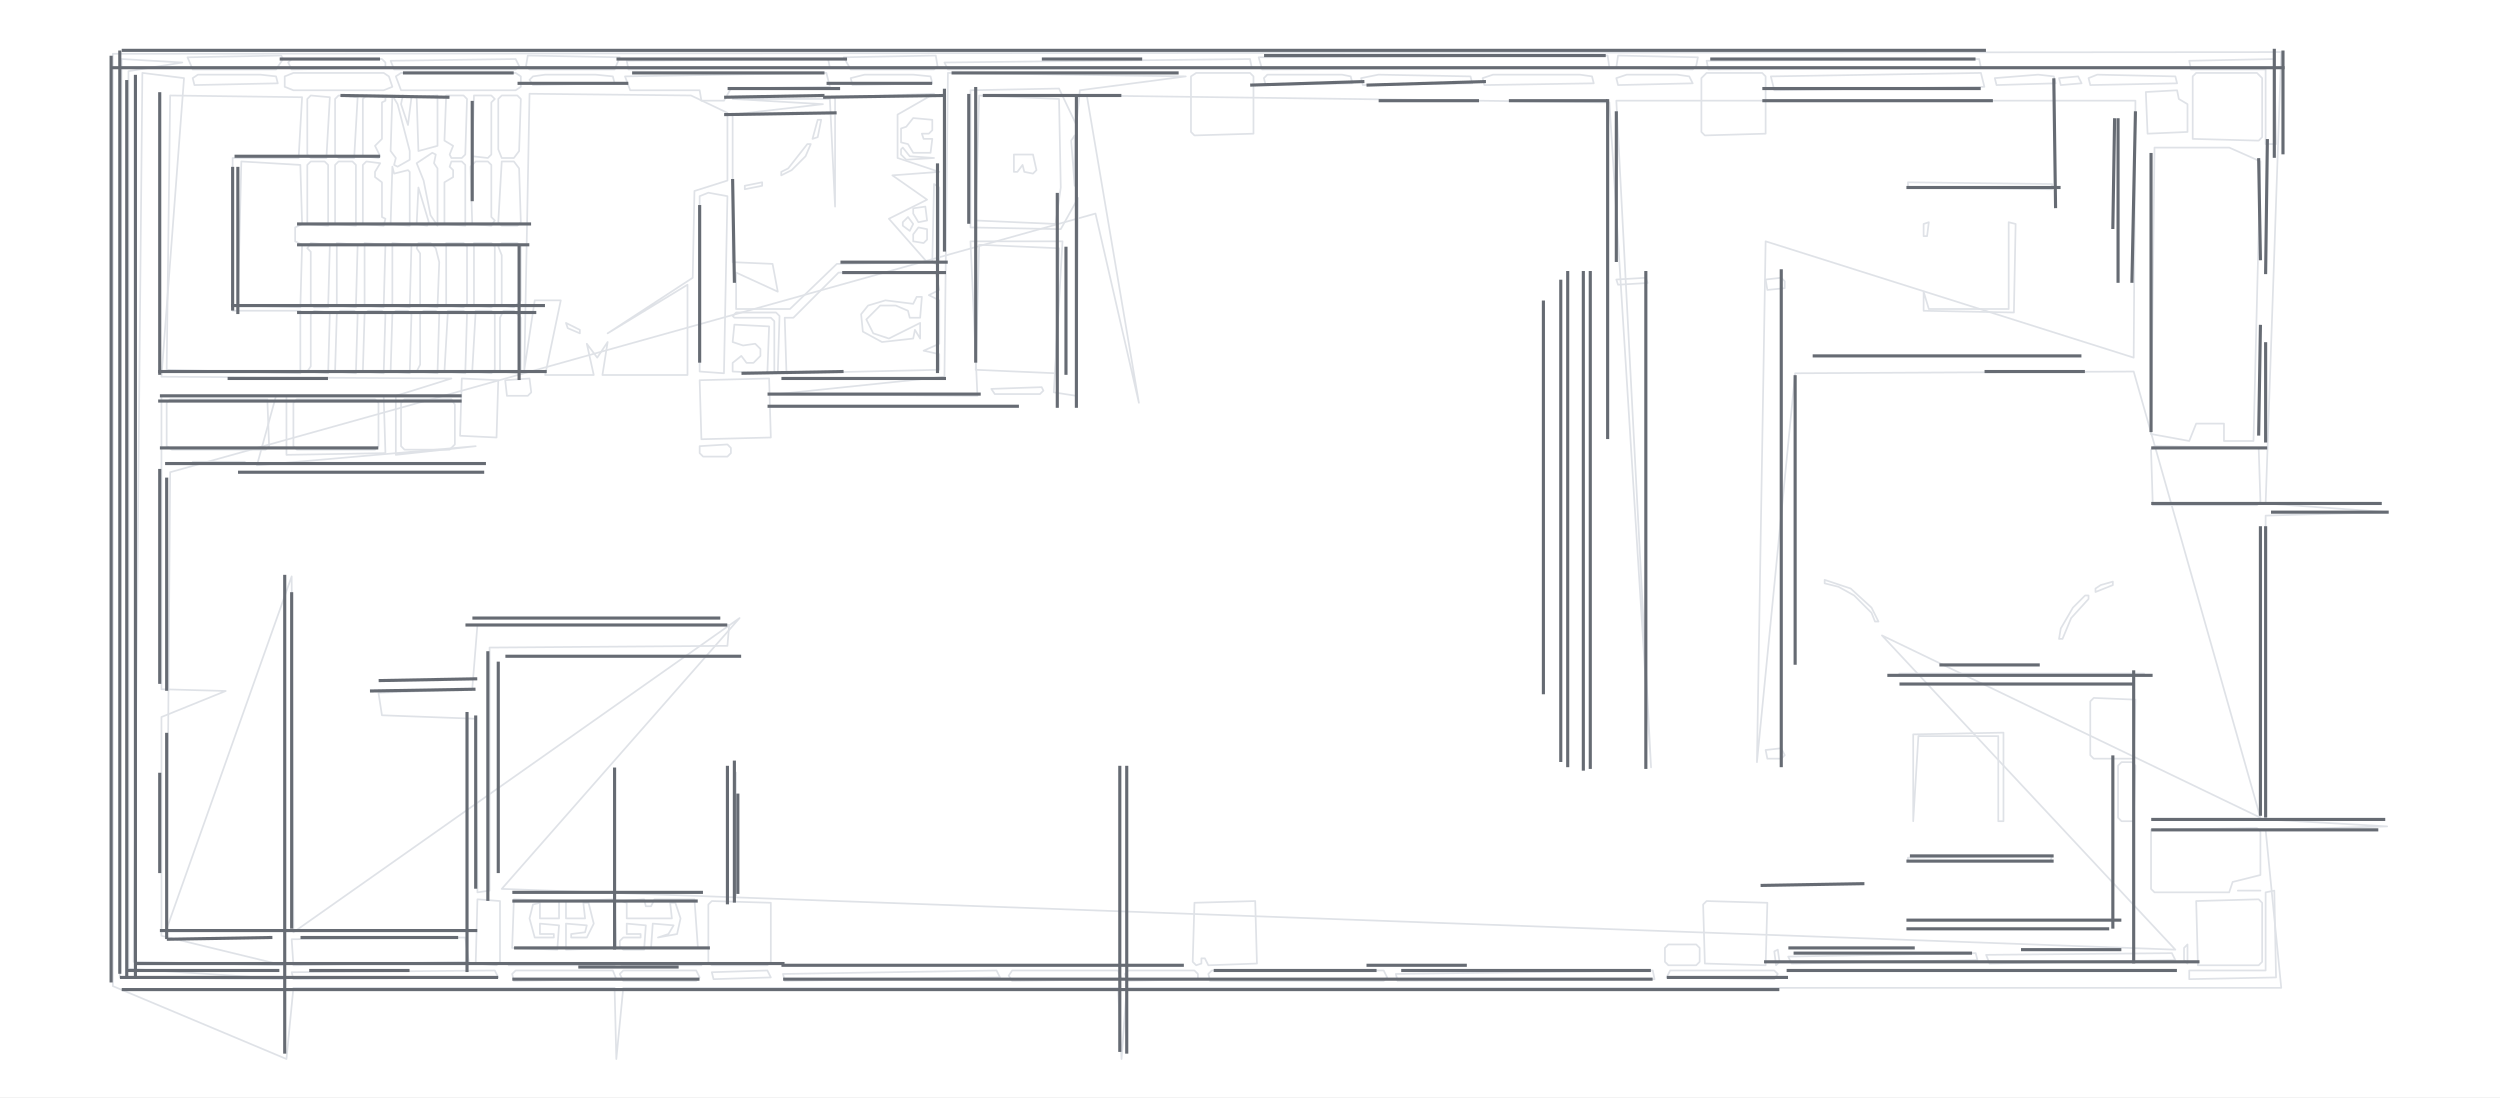
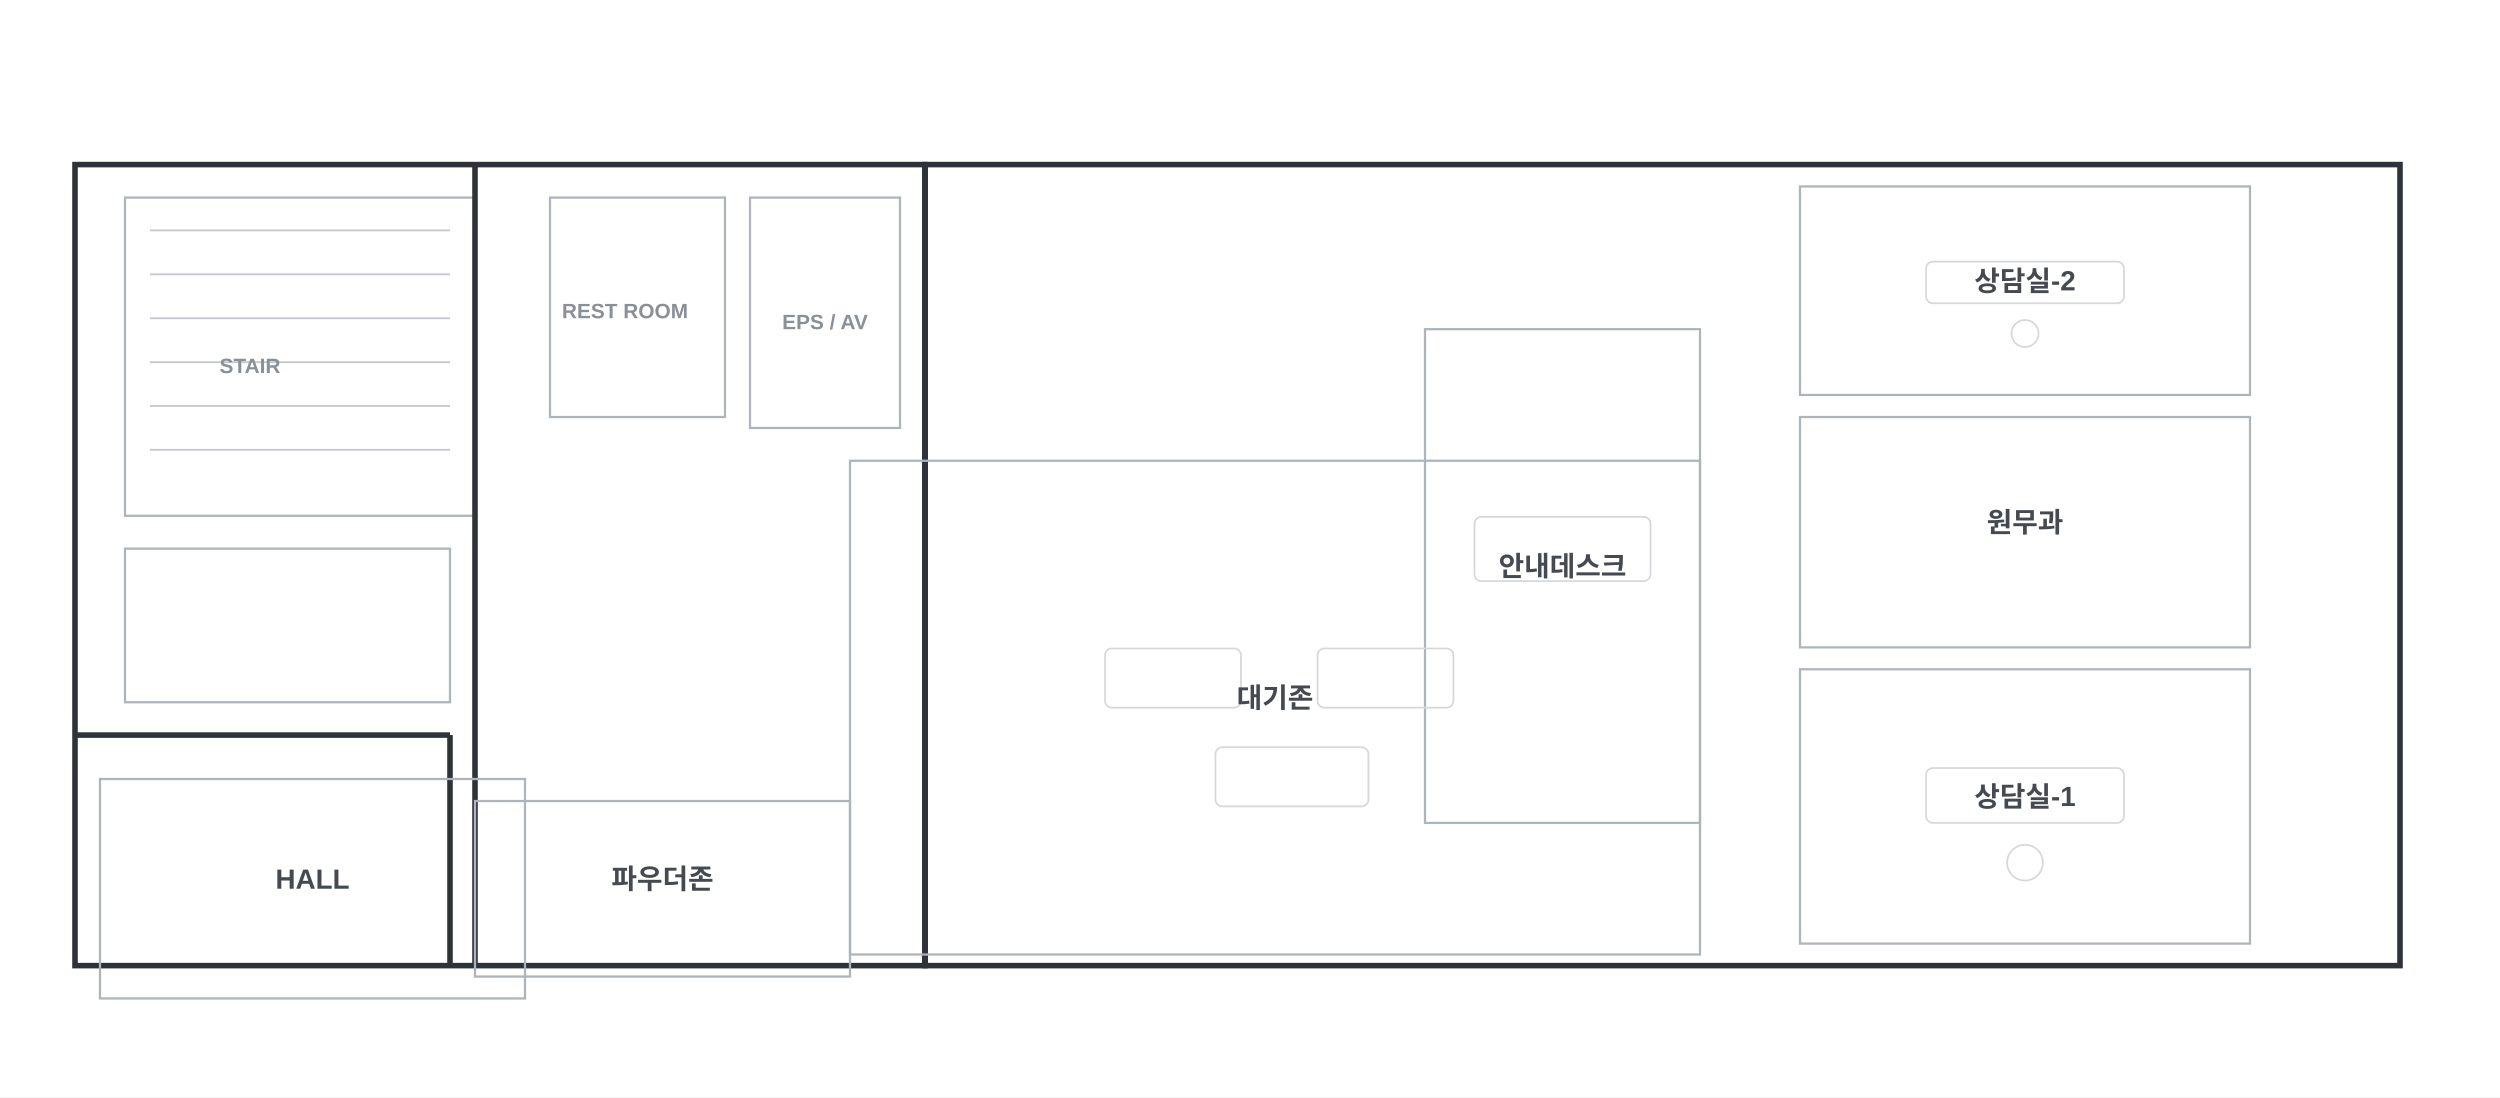
- <svg xmlns="http://www.w3.org/2000/svg" viewBox="0 0 1440 632" preserveAspectRatio="xMidYMid meet" role="img" aria-label="floor plan">
-   <rect width="100%" height="100%" fill="#fff" />
-   <g fill="none" stroke="#dfe2e7" stroke-width="1" vector-effect="non-scaling-stroke" stroke-linejoin="round" stroke-linecap="round">
-     <path d="M 960,563 L 962,559 L 1022,559 L 1024,561 L 1022,564 Z" />
-     <path d="M 804,561 L 952,559 L 953,564 L 805,565 Z" />
-     <path d="M 696,561 L 698,559 L 797,559 L 799,563 L 797,565 L 697,565 Z" />
-     <path d="M 648,561 L 650,559 L 688,559 L 690,561 L 690,564 L 649,565 Z" />
-     <path d="M 581,562 L 583,559 L 644,559 L 646,564 L 583,565 Z" />
-     <path d="M 451,561 L 574,559 L 576,563 L 452,565 Z" />
-     <path d="M 410,560 L 442,559 L 444,563 L 411,564 Z" />
-     <path d="M 357,561 L 359,559 L 401,559 L 403,563 L 401,565 L 359,565 Z" />
-     <path d="M 295,561 L 297,559 L 353,559 L 355,564 L 296,565 Z" />
-     <path d="M 168,560 L 285,559 L 287,563 L 169,564 Z" />
-     <path d="M 358,556 L 404,556 Z" />
-     <path d="M 293,556 L 354,556 Z" />
-     <path d="M 1144,550 L 1251,549 L 1253,553 L 1146,555 Z" />
-     <path d="M 1030,551 L 1138,549 L 1139,553 L 1032,555 Z" />
-     <path d="M 1024,547 L 1025,554 L 1023,556 L 1022,548 Z" />
-     <path d="M 1260,544 L 1260,555 L 1258,553 L 1258,546 Z" />
-     <path d="M 959,546 L 961,544 L 977,544 L 979,546 L 979,554 L 977,556 L 961,556 L 959,554 Z" />
-     <path d="M 168,541 L 268,540 L 270,554 L 169,556 Z" />
-     <path d="M 361,532 L 372,533 L 371,547 L 359,547 L 357,545 L 357,542 L 359,540 L 369,540 L 369,538 L 361,538 Z" />
-     <path d="M 983,519 L 1018,520 L 1017,556 L 982,555 L 981,521 Z" />
-     <path d="M 688,520 L 723,519 L 724,555 L 696,556 L 694,552 L 692,552 L 692,555 L 689,556 L 687,554 Z" />
-     <path d="M 410,519 L 444,520 L 444,554 L 442,556 L 410,556 L 408,554 L 408,521 Z" />
-     <path d="M 1265,519 L 1301,518 L 1303,520 L 1303,554 L 1301,556 L 1266,556 Z" />
-     <path d="M 358,519 L 371,518 L 372,522 L 375,522 L 377,518 L 400,518 L 402,546 L 375,546 L 376,532 L 388,533 L 385,538 L 379,540 L 390,538 L 392,529 L 389,520 L 386,520 L 387,529 L 361,529 L 361,520 Z" />
-     <path d="M 326,519 L 354,518 L 355,546 L 326,547 L 326,532 L 338,533 L 337,537 L 329,538 L 329,540 L 338,540 L 342,532 L 339,520 L 336,520 L 337,529 L 326,529 Z" />
-     <path d="M 296,518 L 322,519 L 322,529 L 311,529 L 311,520 L 307,521 L 305,529 L 308,540 L 319,540 L 319,538 L 311,538 L 311,532 L 322,533 L 321,547 L 295,546 Z" />
-     <path d="M 275,518 L 288,519 L 288,554 L 286,556 L 274,555 Z" />
-     <path d="M 1310,513 L 1311,563 L 1261,564 L 1261,559 L 1305,559 L 1305,514 Z" />
-     <path d="M 1289,513 L 1302,513 Z" />
-     <path d="M 1182,493 L 1099,494 L 1099,496 L 1181,496 Z" />
-     <path d="M 1239,478 L 1300,477 L 1302,479 L 1302,504 L 1286,508 L 1284,514 L 1241,514 L 1239,512 Z" />
-     <path d="M 424,445 L 424,516 Z" />
-     <path d="M 1222,439 L 1228,439 L 1230,441 L 1229,473 L 1222,473 L 1220,471 L 1220,441 Z" />
-     <path d="M 1017,432 L 1026,431 L 1028,435 L 1026,437 L 1018,437 Z" />
-     <path d="M 1102,423 L 1102,473 L 1105,424 L 1151,424 L 1151,473 L 1154,473 L 1154,422 Z" />
-     <path d="M 1206,402 L 1230,403 L 1229,437 L 1206,437 L 1204,435 L 1204,404 Z" />
-     <path d="M 1094,388 L 1235,388 Z" />
-     <path d="M 420,360 L 419,372 L 282,373 L 282,513 L 275,514 L 274,414 L 220,412 L 218,399 L 272,397 L 275,360 Z" />
-     <path d="M 1203,343 L 1201,343 L 1194,350 L 1187,362 L 1186,368 L 1188,368 L 1193,356 L 1203,345 Z" />
-     <path d="M 1217,335 L 1210,337 L 1207,339 L 1207,341 L 1217,337 Z" />
-     <path d="M 1051,334 L 1051,336 L 1059,338 L 1068,343 L 1078,353 L 1080,358 L 1082,358 L 1078,350 L 1066,339 Z" />
-     <path d="M 111,266 L 141,266 Z" />
-     <path d="M 1239,259 L 1241,257 L 1301,258 L 1302,289 L 1300,291 L 1240,291 Z" />
-     <path d="M 403,257 L 419,256 L 421,258 L 421,261 L 419,263 L 405,263 L 403,261 Z" />
-     <path d="M 231,232 L 233,230 L 260,230 L 262,233 L 262,256 L 259,259 L 233,259 L 231,257 Z" />
-     <path d="M 169,232 L 171,230 L 216,230 L 218,232 L 218,257 L 216,259 L 171,259 L 169,257 Z" />
-     <path d="M 96,232 L 98,230 L 154,230 L 155,257 L 153,259 L 99,259 L 96,257 Z" />
-     <path d="M 165,228 L 165,262 L 222,261 L 221,228 Z" />
-     <path d="M 571,224 L 600,223 L 601,225 L 599,227 L 573,227 Z" />
-     <path d="M 403,219 L 443,218 L 444,252 L 404,253 Z" />
-     <path d="M 291,219 L 305,218 L 306,226 L 304,228 L 292,228 Z" />
-     <path d="M 266,218 L 287,219 L 286,252 L 265,251 Z" />
-     <path d="M 423,187 L 443,188 L 442,215 L 422,214 L 422,209 L 427,205 L 430,209 L 434,209 L 438,205 L 438,201 L 435,198 L 428,199 L 422,197 Z" />
-     <path d="M 326,186 L 327,189 L 334,192 L 334,190 Z" />
-     <path d="M 424,180 L 447,180 L 449,182 L 448,215 L 446,214 L 446,185 L 444,183 L 423,183 L 422,182 Z" />
-     <path d="M 290,179 L 296,179 L 300,183 L 300,213 L 298,215 L 288,214 L 288,183 Z" />
-     <path d="M 274,179 L 283,179 L 285,181 L 285,213 L 283,215 L 272,214 Z" />
-     <path d="M 258,179 L 267,179 L 269,181 L 268,215 L 256,214 Z" />
-     <path d="M 244,179 L 251,179 L 253,181 L 252,215 L 240,214 L 242,210 L 242,181 Z" />
-     <path d="M 228,179 L 235,179 L 237,181 L 236,215 L 225,214 L 226,181 Z" />
-     <path d="M 212,179 L 220,179 L 222,181 L 221,215 L 209,214 L 210,181 Z" />
-     <path d="M 196,179 L 204,179 L 206,181 L 205,215 L 193,214 L 194,181 Z" />
-     <path d="M 181,179 L 190,180 L 189,215 L 177,214 L 179,211 L 179,181 Z" />
-     <path d="M 531,171 L 528,171 L 526,175 L 510,173 L 500,176 L 496,181 L 497,191 L 508,197 L 526,195 L 527,190 L 530,195 L 530,186 L 512,195 L 503,192 L 499,184 L 507,176 L 516,176 L 523,179 L 524,183 L 530,183 Z" />
-     <path d="M 1017,161 L 1026,160 L 1028,162 L 1028,166 L 1018,167 Z" />
-     <path d="M 931,161 L 948,160 L 949,163 L 932,164 Z" />
-     <path d="M 452,183 L 457,183 L 483,157 L 539,157 L 541,167 L 535,170 L 541,173 L 541,198 L 532,202 L 541,204 L 541,213 L 453,215 Z" />
-     <path d="M 564,141 L 610,143 L 608,215 L 562,213 Z" />
-     <path d="M 289,140 L 298,140 L 300,142 L 300,173 L 296,177 L 289,176 L 289,147 L 287,142 Z" />
-     <path d="M 273,140 L 283,140 L 285,142 L 285,175 L 283,177 L 273,176 Z" />
-     <path d="M 257,140 L 267,140 L 269,142 L 269,175 L 267,177 L 257,176 Z" />
-     <path d="M 241,140 L 248,140 L 251,143 L 253,151 L 252,177 L 242,176 L 242,146 L 240,143 Z" />
-     <path d="M 226,140 L 237,141 L 236,177 L 226,176 Z" />
-     <path d="M 210,140 L 222,141 L 221,177 L 210,176 Z" />
-     <path d="M 194,140 L 206,141 L 205,177 L 194,176 Z" />
-     <path d="M 179,140 L 190,141 L 189,177 L 181,177 L 179,175 L 179,145 L 177,143 Z" />
-     <path d="M 529,131 L 534,132 L 534,138 L 532,140 L 526,139 L 526,135 Z" />
-     <path d="M 1161,129 L 1157,128 L 1157,178 L 1111,178 L 1108,168 L 1108,179 L 1160,180 Z" />
-     <path d="M 1111,128 L 1108,129 L 1108,136 L 1110,136 Z" />
-     <path d="M 523,125 L 526,129 L 524,133 L 520,130 L 520,128 Z" />
-     <path d="M 526,120 L 533,119 L 534,127 L 529,128 L 526,123 Z" />
-     <path d="M 408,111 L 419,113 L 417,215 L 403,214 L 403,113 Z" />
-     <path d="M 241,108 L 247,128 L 246,130 L 240,129 Z" />
-     <path d="M 538,106 L 541,108 L 541,150 L 539,152 L 537,151 Z" />
-     <path d="M 1099,105 L 1099,108 L 1182,109 L 1182,106 Z" />
-     <path d="M 439,105 L 429,107 L 429,109 L 439,107 Z" />
-     <path d="M 226,96 L 227,100 L 235,98 L 236,99 L 236,130 L 225,129 Z" />
-     <path d="M 289,93 L 296,93 L 299,97 L 300,128 L 298,130 L 289,130 L 287,128 Z" />
-     <path d="M 274,93 L 281,93 L 283,95 L 283,125 L 285,127 L 283,130 L 272,129 L 271,96 Z" />
-     <path d="M 260,93 L 266,93 L 268,95 L 268,130 L 256,129 L 256,105 L 261,102 L 261,98 L 259,96 Z" />
-     <path d="M 211,93 L 219,94 L 216,99 L 216,102 L 220,105 L 220,125 L 222,126 L 221,130 L 209,129 L 209,95 Z" />
-     <path d="M 195,93 L 203,93 L 205,95 L 205,130 L 193,129 L 193,95 Z" />
-     <path d="M 179,93 L 187,93 L 189,95 L 189,130 L 177,129 L 177,95 Z" />
-     <path d="M 139,93 L 173,95 L 174,129 L 170,131 L 170,139 L 174,141 L 173,177 L 137,176 Z" />
-     <path d="M 584,89 L 584,99 L 586,99 L 589,95 L 590,99 L 595,100 L 597,98 L 595,89 Z" />
-     <path d="M 249,88 L 251,89 L 250,94 L 252,97 L 252,130 L 248,124 L 244,104 L 240,94 Z" />
-     <path d="M 1241,85 L 1284,85 L 1302,93 L 1298,254 L 1281,254 L 1281,244 L 1265,244 L 1261,254 L 1239,250 Z" />
-     <path d="M 519,86 L 520,85 L 524,90 L 538,91 L 522,92 L 519,89 Z" />
-     <path d="M 467,83 L 465,83 L 454,97 L 450,99 L 450,101 L 456,98 L 464,90 Z" />
-     <path d="M 619,78 L 619,107 L 617,81 Z" />
-     <path d="M 526,68 L 537,69 L 537,75 L 535,77 L 531,77 L 532,80 L 537,80 L 536,88 L 526,88 L 523,83 L 519,82 L 519,74 L 522,73 Z" />
-     <path d="M 473,69 L 471,69 L 468,80 L 471,79 Z" />
-     <path d="M 564,55 L 610,57 L 611,108 L 608,129 L 562,127 Z" />
-     <path d="M 289,55 L 298,55 L 300,57 L 299,87 L 296,91 L 289,91 L 287,86 L 287,57 Z" />
-     <path d="M 273,55 L 283,55 L 285,57 L 283,59 L 283,89 L 281,91 L 272,90 Z" />
-     <path d="M 257,55 L 267,55 L 269,57 L 268,89 L 266,91 L 260,91 L 259,89 L 261,84 L 256,81 Z" />
-     <path d="M 252,55 L 252,84 L 241,87 L 240,56 Z" />
-     <path d="M 232,55 L 237,56 L 235,72 L 231,60 Z" />
-     <path d="M 226,55 L 229,60 L 236,87 L 236,92 L 229,96 L 227,95 L 228,91 L 225,87 Z" />
-     <path d="M 211,55 L 222,56 L 222,58 L 220,59 L 220,80 L 216,84 L 219,90 L 218,91 L 209,90 L 209,57 Z" />
-     <path d="M 195,55 L 206,56 L 204,91 L 195,91 L 193,89 L 193,57 Z" />
-     <path d="M 179,55 L 190,56 L 188,91 L 179,91 L 177,89 L 177,57 Z" />
-     <path d="M 538,54 L 517,66 L 517,91 L 541,99 L 514,101 L 534,115 L 512,126 L 534,151 L 482,152 L 455,178 L 424,178 L 424,157 L 448,168 L 445,152 L 422,151 L 422,66 L 474,60 L 422,57 L 478,57 L 481,119 L 481,56 Z" />
-     <path d="M 305,54 L 398,55 L 419,65 L 419,104 L 400,110 L 399,160 L 350,192 L 396,164 L 396,216 L 347,216 L 350,197 L 344,206 L 338,198 L 342,216 L 314,216 L 323,173 L 308,173 L 302,213 Z" />
-     <path d="M 98,55 L 174,56 L 172,91 L 134,91 L 134,179 L 173,179 L 173,215 L 96,213 Z" />
-     <path d="M 1236,53 L 1254,52 L 1255,57 L 1260,60 L 1260,76 L 1237,77 Z" />
-     <path d="M 1230,58 L 1229,206 L 1017,139 L 1012,439 L 1034,215 L 1229,214 L 1302,471 L 1084,366 L 1253,547 L 289,512 L 426,356 L 169,537 L 168,332 L 96,535 L 98,272 L 631,123 L 656,232 L 626,55 L 927,59 L 951,442 L 931,58 Z" />
-     <path d="M 1186,45 L 1197,44 L 1199,48 L 1187,49 Z" />
-     <path d="M 1203,45 L 1208,43 L 1253,44 L 1254,48 L 1204,49 Z" />
-     <path d="M 1149,45 L 1174,43 L 1183,44 L 1184,48 L 1150,49 Z" />
-     <path d="M 931,45 L 937,43 L 966,43 L 973,44 L 975,48 L 932,49 Z" />
-     <path d="M 854,45 L 860,43 L 910,43 L 917,44 L 918,48 L 855,49 Z" />
-     <path d="M 784,45 L 794,43 L 847,44 L 848,48 L 785,49 Z" />
-     <path d="M 728,45 L 730,43 L 773,43 L 778,44 L 779,48 L 729,49 Z" />
-     <path d="M 490,45 L 498,43 L 526,43 L 536,44 L 537,48 L 491,49 Z" />
-     <path d="M 305,46 L 307,44 L 314,43 L 343,43 L 353,44 L 354,48 L 307,49 Z" />
-     <path d="M 111,45 L 114,43 L 150,43 L 159,44 L 160,48 L 112,49 Z" />
-     <path d="M 1265,42 L 1300,42 L 1303,45 L 1303,79 L 1301,81 L 1263,80 L 1263,44 Z" />
-     <path d="M 1020,44 L 1141,42 L 1143,50 L 1022,52 Z" />
-     <path d="M 980,45 L 983,42 L 1015,42 L 1017,44 L 1017,77 L 982,78 L 980,76 Z" />
-     <path d="M 686,44 L 689,42 L 720,42 L 722,44 L 722,77 L 688,78 L 686,76 Z" />
-     <path d="M 683,44 L 622,52 L 620,72 L 610,51 L 559,52 L 559,131 L 611,132 L 621,114 L 620,228 L 607,226 L 612,139 L 559,139 L 563,228 L 448,227 L 544,217 L 546,42 Z" />
-     <path d="M 360,44 L 476,42 L 478,50 L 421,51 L 417,58 L 404,58 L 403,52 L 363,52 Z" />
-     <path d="M 228,44 L 231,42 L 297,42 L 300,44 L 300,50 L 297,52 L 231,52 Z" />
-     <path d="M 164,44 L 169,42 L 221,42 L 224,44 L 226,50 L 221,52 L 169,52 L 164,50 Z" />
-     <path d="M 82,42 L 106,45 L 93,217 L 260,218 L 228,228 L 228,262 L 274,257 L 148,268 L 159,228 L 93,228 L 93,397 L 130,398 L 93,413 L 93,539 L 163,556 L 77,554 Z" />
-     <path d="M 1261,35 L 1310,34 L 1311,83 L 1305,83 L 1305,40 L 1262,40 Z" />
-     <path d="M 983,35 L 1140,34 L 1141,39 L 984,40 Z" />
-     <path d="M 544,36 L 720,34 L 721,39 L 546,40 Z" />
-     <path d="M 361,35 L 477,34 L 478,39 L 362,40 Z" />
-     <path d="M 225,35 L 297,34 L 299,38 L 297,40 L 227,40 Z" />
-     <path d="M 166,36 L 168,34 L 220,34 L 222,36 L 222,39 L 168,40 Z" />
-     <path d="M 70,34 L 105,36 L 74,41 L 74,558 L 164,564 L 69,563 Z" />
-     <path d="M 931,39 L 932,32 L 978,33 L 977,38 L 975,40 Z" />
-     <path d="M 725,33 L 926,32 L 927,39 L 727,40 Z" />
-     <path d="M 486,33 L 539,32 L 540,38 L 538,40 L 490,40 Z" />
-     <path d="M 303,38 L 304,32 L 357,33 L 354,40 L 305,40 Z" />
-     <path d="M 108,33 L 162,32 L 163,34 L 159,40 L 111,40 Z" />
-     <path d="M 65,31 L 65,568 L 165,610 L 169,569 L 354,569 L 355,610 L 359,569 L 644,569 L 646,610 L 649,569 L 1314,569 L 1305,478 L 1375,476 L 1305,472 L 1305,297 L 1375,295 L 1305,290 L 1314,30 Z" />
+ <svg xmlns="http://www.w3.org/2000/svg" viewBox="0 0 1440 632" preserveAspectRatio="xMidYMid meet" role="img" aria-label="2층 평면도" data-floor="2">
+   <style>
+     .bg{fill:#fff}.wallbox{fill:none;stroke:#2e3239;stroke-width:3.2;vector-effect:non-scaling-stroke}.minorbox{fill:none;stroke:#aeb4bc;stroke-width:1.3;vector-effect:non-scaling-stroke}.wall{stroke:#2e3239;stroke-width:3.2;vector-effect:non-scaling-stroke}.minor{stroke:#c5c9cf;stroke-width:1.1;vector-effect:non-scaling-stroke}.furniture{fill:none;stroke:#d4d7dc;stroke-width:1;vector-effect:non-scaling-stroke}.floor-zone{cursor:pointer;outline:none}.floor-zone-hit{fill:#232176;fill-opacity:0;stroke:transparent;stroke-width:1;transition:fill-opacity .14s ease,stroke .14s ease}.floor-zone:hover .floor-zone-hit,.floor-zone:focus .floor-zone-hit{fill-opacity:.055;stroke:#232176;stroke-width:1.2}.floor-zone.is-selected .floor-zone-hit{fill-opacity:.105;stroke:#232176;stroke-width:2}.zone-label{font:700 16px Arial,sans-serif;fill:#454a52;pointer-events:none;text-anchor:middle}.zone-sub{font:600 11px Arial,sans-serif;fill:#8a9098;pointer-events:none;text-anchor:middle}.core-label{font:700 12px Arial,sans-serif;fill:#8a9098}.zone-treatment.is-selected .floor-zone-hit{fill-opacity:.11}.zone-waiting.is-selected .floor-zone-hit{fill-opacity:.08}
+     </style>
+   <rect class="bg" width="100%" height="100%" />
+   <rect class="wallbox" x="43.2" y="94.8" width="489.6" height="461.4" rx="0" />
+   <rect class="minorbox" x="72.0" y="113.8" width="201.6" height="183.3" rx="0" />
+   <line class="minor" x1="86.4" y1="132.7" x2="259.2" y2="132.7" />
+   <line class="minor" x1="86.4" y1="158.0" x2="259.2" y2="158.0" />
+   <line class="minor" x1="86.4" y1="183.3" x2="259.2" y2="183.3" />
+   <line class="minor" x1="86.4" y1="208.6" x2="259.2" y2="208.6" />
+   <line class="minor" x1="86.4" y1="233.8" x2="259.2" y2="233.8" />
+   <line class="minor" x1="86.4" y1="259.1" x2="259.2" y2="259.1" />
+   <rect class="minorbox" x="316.8" y="113.8" width="100.8" height="126.4" rx="0" />
+   <rect class="minorbox" x="432.0" y="113.8" width="86.4" height="132.7" rx="0" />
+   <rect class="minorbox" x="72.0" y="316.0" width="187.2" height="88.5" rx="0" />
+   <line class="wall" x1="273.6" y1="94.8" x2="273.6" y2="556.2" />
+   <line class="wall" x1="532.8" y1="94.8" x2="532.8" y2="556.2" />
+   <line class="wall" x1="43.2" y1="423.4" x2="259.2" y2="423.4" />
+   <line class="wall" x1="259.2" y1="423.4" x2="259.2" y2="556.2" />
+   <rect class="wallbox" x="532.8" y="94.8" width="849.6" height="461.4" rx="0" />
+   <rect class="minorbox" x="57.6" y="448.7" width="244.8" height="126.4" />
+   <rect class="minorbox" x="273.6" y="461.4" width="216.0" height="101.1" />
+   <rect class="minorbox" x="489.6" y="265.4" width="489.6" height="284.4" />
+   <rect class="minorbox" x="820.8" y="189.6" width="158.4" height="284.4" />
+   <rect class="minorbox" x="1036.8" y="385.5" width="259.2" height="158.0" />
+   <rect class="minorbox" x="1036.8" y="240.2" width="259.2" height="132.7" />
+   <rect class="minorbox" x="1036.8" y="107.4" width="259.2" height="120.1" />
+   <rect class="furniture" x="636.5" y="373.5" width="78.3" height="34.1" rx="4" />
+   <rect class="furniture" x="758.9" y="373.5" width="78.3" height="34.1" rx="4" />
+   <rect class="furniture" x="700.1" y="430.4" width="88.1" height="34.1" rx="4" />
+   <rect class="furniture" x="849.3" y="297.7" width="101.4" height="37.0" rx="4" />
+   <rect class="furniture" x="1109.4" y="442.4" width="114.0" height="31.6" rx="4" />
+   <circle class="furniture" cx="1166.4" cy="496.9" r="10.3" />
+   <rect class="furniture" x="1109.4" y="150.7" width="114.0" height="24.0" rx="4" />
+   <circle class="furniture" cx="1166.4" cy="192.1" r="7.8" />
+   <g class="floor-zone zone-common" tabindex="0" role="button" data-zone-key="hall" data-zone-label="HALL" data-zone-type="common" data-zone-bounds="4,71,17,20" aria-label="HALL">
+     <path class="floor-zone-hit" d="M 57.6 448.7 H 302.4 V 575.1 H 57.6 Z" />
+     <text class="zone-label" x="180.0" y="511.9">HALL</text>
  </g>
-   <g fill="none" stroke="#666b73" stroke-width="1.8" vector-effect="non-scaling-stroke" stroke-linecap="square">
-     <line x1="65" y1="39" x2="1315" y2="39" />
-     <line x1="71" y1="29" x2="1143" y2="29" />
-     <line x1="71" y1="570" x2="1024" y2="570" />
-     <line x1="64" y1="565" x2="64" y2="33" />
-     <line x1="69" y1="560" x2="69" y2="30" />
-     <line x1="78" y1="563" x2="78" y2="44" />
-     <line x1="73" y1="563" x2="73" y2="47" />
-     <line x1="452" y1="564" x2="951" y2="564" />
-     <line x1="79" y1="555" x2="451" y2="555" />
-     <line x1="912" y1="443" x2="912" y2="157" />
-     <line x1="1026" y1="441" x2="1026" y2="156" />
-     <line x1="948" y1="442" x2="948" y2="157" />
-     <line x1="916" y1="442" x2="916" y2="157" />
-     <line x1="903" y1="441" x2="903" y2="157" />
-     <line x1="899" y1="438" x2="899" y2="162" />
-     <line x1="164" y1="606" x2="164" y2="332" />
-     <line x1="1017" y1="554" x2="1266" y2="554" />
-     <line x1="451" y1="556" x2="681" y2="556" />
-     <line x1="889" y1="399" x2="889" y2="174" />
-     <line x1="1030" y1="559" x2="1253" y2="559" />
-     <line x1="92" y1="214" x2="314" y2="214" />
-     <line x1="70" y1="563" x2="286" y2="563" />
-     <line x1="729" y1="32" x2="924" y2="32" />
-     <line x1="926" y1="252" x2="926" y2="58" />
-     <line x1="168" y1="534" x2="168" y2="342" />
-     <line x1="96" y1="267" x2="279" y2="267" />
-     <line x1="93" y1="536" x2="274" y2="536" />
-     <line x1="134" y1="176" x2="313" y2="176" />
-     <line x1="620" y1="234" x2="620" y2="56" />
-     <line x1="92" y1="231" x2="265" y2="231" />
-     <line x1="93" y1="228" x2="265" y2="228" />
-     <line x1="1229" y1="554" x2="1229" y2="387" />
-     <line x1="1305" y1="470" x2="1305" y2="304" />
-     <line x1="1302" y1="469" x2="1302" y2="304" />
-     <line x1="1034" y1="382" x2="1034" y2="217" />
-     <line x1="649" y1="606" x2="649" y2="442" />
-     <line x1="645" y1="605" x2="645" y2="442" />
-     <line x1="92" y1="215" x2="92" y2="54" />
-     <line x1="1239" y1="248" x2="1239" y2="89" />
-     <line x1="562" y1="208" x2="562" y2="51" />
-     <line x1="1045" y1="205" x2="1198" y2="205" />
-     <line x1="1088" y1="389" x2="1239" y2="389" />
-     <line x1="986" y1="34" x2="1137" y2="34" />
-     <line x1="269" y1="360" x2="418" y2="360" />
-     <line x1="269" y1="559" x2="269" y2="411" />
-     <line x1="443" y1="234" x2="586" y2="234" />
-     <line x1="808" y1="559" x2="950" y2="559" />
-     <line x1="281" y1="518" x2="281" y2="376" />
-     <line x1="273" y1="356" x2="414" y2="356" />
-     <line x1="138" y1="272" x2="278" y2="272" />
-     <line x1="172" y1="180" x2="308" y2="180" />
-     <line x1="292" y1="378" x2="426" y2="378" />
-     <line x1="1240" y1="472" x2="1373" y2="472" />
-     <line x1="1095" y1="394" x2="1228" y2="394" />
-     <line x1="172" y1="129" x2="305" y2="129" />
-     <line x1="172" y1="141" x2="304" y2="141" />
-     <line x1="1240" y1="290" x2="1371" y2="290" />
-     <line x1="1016" y1="58" x2="1147" y2="58" />
-     <line x1="356" y1="34" x2="487" y2="34" />
-     <line x1="1240" y1="478" x2="1369" y2="478" />
-     <line x1="549" y1="42" x2="678" y2="42" />
-     <line x1="1016" y1="51" x2="1140" y2="51" />
-     <line x1="93" y1="258" x2="217" y2="258" />
-     <line x1="1099" y1="530" x2="1221" y2="530" />
-     <line x1="609" y1="234" x2="609" y2="112" />
-     <line x1="92" y1="393" x2="92" y2="271" />
-     <line x1="443" y1="227" x2="564" y2="227" />
-     <line x1="96" y1="397" x2="96" y2="276" />
-     <line x1="287" y1="502" x2="287" y2="382" />
-     <line x1="540" y1="214" x2="540" y2="95" />
-     <line x1="96" y1="540" x2="96" y2="423" />
-     <line x1="1099" y1="535" x2="1214" y2="535" />
-     <line x1="297" y1="546" x2="408" y2="546" />
-     <line x1="365" y1="42" x2="474" y2="42" />
-     <line x1="296" y1="514" x2="404" y2="514" />
-     <line x1="296" y1="564" x2="402" y2="564" />
-     <line x1="296" y1="519" x2="401" y2="519" />
-     <line x1="354" y1="546" x2="354" y2="443" />
-     <line x1="1034" y1="549" x2="1135" y2="549" />
-     <line x1="1217" y1="534" x2="1217" y2="436" />
-     <line x1="274" y1="511" x2="274" y2="413" />
-     <line x1="1228" y1="162" x2="1230" y2="65" />
-     <line x1="1220" y1="162" x2="1220" y2="69" />
-     <line x1="451" y1="218" x2="544" y2="218" />
-     <line x1="700" y1="559" x2="792" y2="559" />
-     <line x1="544" y1="144" x2="544" y2="52" />
-     <line x1="403" y1="208" x2="403" y2="119" />
-     <line x1="174" y1="540" x2="263" y2="540" />
-     <line x1="1099" y1="108" x2="1186" y2="108" />
-     <line x1="74" y1="559" x2="160" y2="559" />
-     <line x1="931" y1="150" x2="931" y2="65" />
-     <line x1="1099" y1="496" x2="1182" y2="496" />
-     <line x1="137" y1="180" x2="137" y2="97" />
-     <line x1="136" y1="90" x2="218" y2="90" />
-     <line x1="1101" y1="493" x2="1182" y2="493" />
-     <line x1="134" y1="178" x2="134" y2="97" />
-     <line x1="423" y1="519" x2="423" y2="439" />
-     <line x1="567" y1="55" x2="645" y2="55" />
-     <line x1="419" y1="520" x2="419" y2="442" />
-     <line x1="1305" y1="157" x2="1306" y2="81" />
-     <line x1="299" y1="218" x2="299" y2="142" />
-     <line x1="1183" y1="46" x2="1184" y2="119" />
-     <line x1="558" y1="128" x2="558" y2="55" />
-     <line x1="614" y1="215" x2="614" y2="143" />
-     <line x1="1031" y1="546" x2="1102" y2="546" />
-     <line x1="475" y1="56" x2="544" y2="55" />
-     <line x1="961" y1="563" x2="1029" y2="563" />
-     <line x1="788" y1="49" x2="855" y2="47" />
-     <line x1="1309" y1="295" x2="1375" y2="295" />
-     <line x1="1240" y1="258" x2="1305" y2="258" />
-     <line x1="721" y1="49" x2="785" y2="47" />
-     <line x1="418" y1="66" x2="481" y2="65" />
-     <line x1="420" y1="51" x2="483" y2="51" />
-     <line x1="1301" y1="250" x2="1302" y2="188" />
-     <line x1="1217" y1="131" x2="1218" y2="69" />
-     <line x1="299" y1="48" x2="361" y2="48" />
-     <line x1="233" y1="42" x2="295" y2="42" />
-     <line x1="197" y1="55" x2="258" y2="56" />
-     <line x1="1310" y1="90" x2="1310" y2="29" />
-     <line x1="485" y1="151" x2="545" y2="151" />
-     <line x1="214" y1="398" x2="273" y2="397" />
-     <line x1="97" y1="541" x2="156" y2="540" />
-     <line x1="477" y1="48" x2="536" y2="48" />
-     <line x1="1015" y1="510" x2="1073" y2="509" />
-     <line x1="422" y1="104" x2="423" y2="162" />
-     <line x1="1315" y1="88" x2="1315" y2="30" />
-     <line x1="486" y1="157" x2="544" y2="157" />
-     <line x1="1301" y1="92" x2="1302" y2="149" />
-     <line x1="428" y1="215" x2="485" y2="214" />
-     <line x1="418" y1="56" x2="474" y2="55" />
-     <line x1="1305" y1="198" x2="1305" y2="254" />
-     <line x1="1165" y1="547" x2="1221" y2="547" />
-     <line x1="1144" y1="214" x2="1200" y2="214" />
-     <line x1="1118" y1="383" x2="1174" y2="383" />
-     <line x1="795" y1="58" x2="851" y2="58" />
-     <line x1="788" y1="556" x2="844" y2="556" />
-     <line x1="601" y1="34" x2="657" y2="34" />
-     <line x1="425" y1="458" x2="425" y2="514" />
-     <line x1="334" y1="557" x2="390" y2="557" />
-     <line x1="272" y1="59" x2="272" y2="115" />
-     <line x1="179" y1="559" x2="235" y2="559" />
-     <line x1="162" y1="34" x2="218" y2="34" />
-     <line x1="132" y1="218" x2="188" y2="218" />
-     <line x1="92" y1="502" x2="92" y2="446" />
-     <line x1="219" y1="392" x2="274" y2="391" />
-     <line x1="870" y1="58" x2="925" y2="58" />
+   <g class="floor-zone zone-common" tabindex="0" role="button" data-zone-key="powder" data-zone-label="파우더존" data-zone-type="common" data-zone-bounds="19,73,15,16" aria-label="파우더존">
+     <path class="floor-zone-hit" d="M 273.6 461.4 H 489.6 V 562.5 H 273.6 Z" />
+     <text class="zone-label" x="381.6" y="511.9">파우더존</text>
  </g>
+   <g class="floor-zone zone-waiting" tabindex="0" role="button" data-zone-key="waiting" data-zone-label="대기존" data-zone-type="waiting" data-zone-bounds="34,42,34,45" aria-label="대기존">
+     <path class="floor-zone-hit" d="M 489.6 265.4 H 979.2 V 549.8 H 489.6 Z" />
+     <text class="zone-label" x="734.4" y="407.6">대기존</text>
+   </g>
+   <g class="floor-zone zone-reception" tabindex="0" role="button" data-zone-key="desk" data-zone-label="안내데스크" data-zone-type="reception" data-zone-bounds="57,30,11,45" aria-label="안내데스크">
+     <path class="floor-zone-hit" d="M 820.8 189.6 H 979.2 V 474.0 H 820.8 Z" />
+     <text class="zone-label" x="900.0" y="331.8">안내데스크</text>
+   </g>
+   <g class="floor-zone zone-consult" tabindex="0" role="button" data-zone-key="consult1" data-zone-label="상담실-1" data-zone-type="consult" data-zone-bounds="72,61,18,25" aria-label="상담실-1">
+     <path class="floor-zone-hit" d="M 1036.8 385.5 H 1296.0 V 543.5 H 1036.8 Z" />
+     <text class="zone-label" x="1166.4" y="464.5">상담실-1</text>
+   </g>
+   <g class="floor-zone zone-support" tabindex="0" role="button" data-zone-key="billing" data-zone-label="원무과" data-zone-type="support" data-zone-bounds="72,38,18,21" aria-label="원무과">
+     <path class="floor-zone-hit" d="M 1036.8 240.2 H 1296.0 V 372.9 H 1036.8 Z" />
+     <text class="zone-label" x="1166.4" y="306.5">원무과</text>
+   </g>
+   <g class="floor-zone zone-consult" tabindex="0" role="button" data-zone-key="consult2" data-zone-label="상담실-2" data-zone-type="consult" data-zone-bounds="72,17,18,19" aria-label="상담실-2">
+     <path class="floor-zone-hit" d="M 1036.8 107.4 H 1296.0 V 227.5 H 1036.8 Z" />
+     <text class="zone-label" x="1166.4" y="167.5">상담실-2</text>
+   </g>
+   <text class="core-label" x="144.0" y="214.9" text-anchor="middle">STAIR</text>
+   <text class="core-label" x="360.0" y="183.3" text-anchor="middle">REST ROOM</text>
+   <text class="core-label" x="475.2" y="189.6" text-anchor="middle">EPS / AV</text>
</svg>
